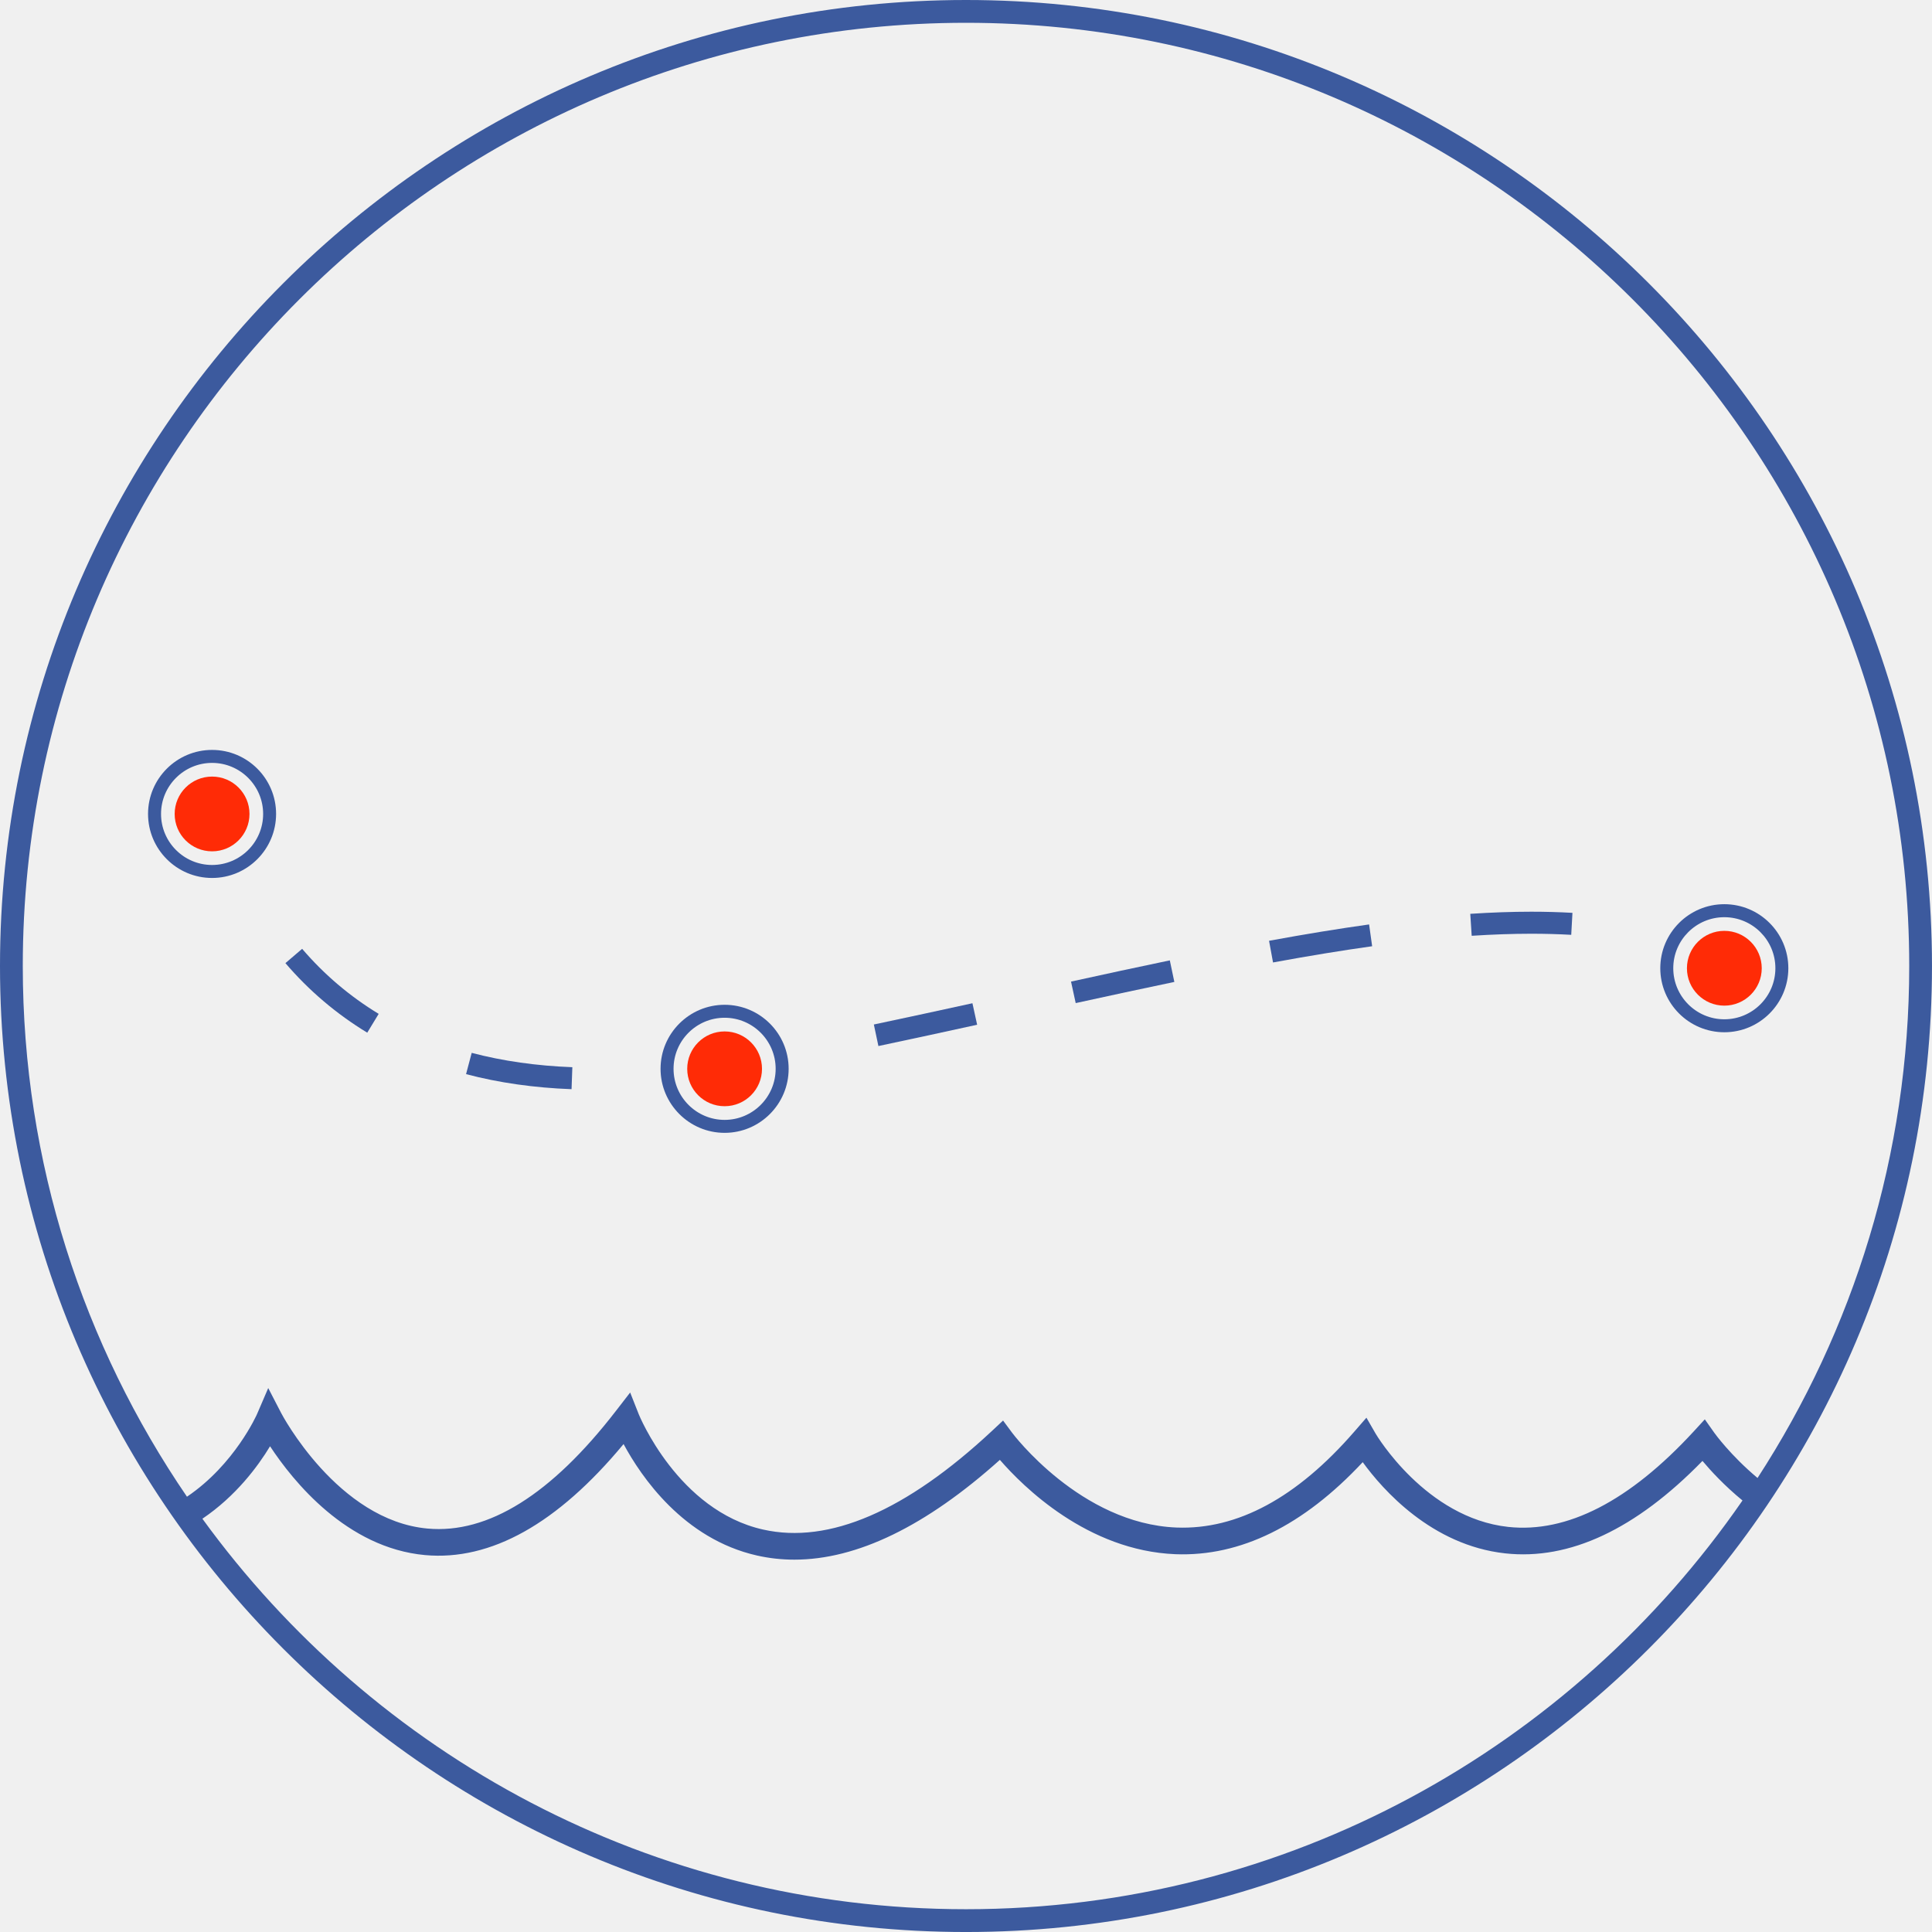
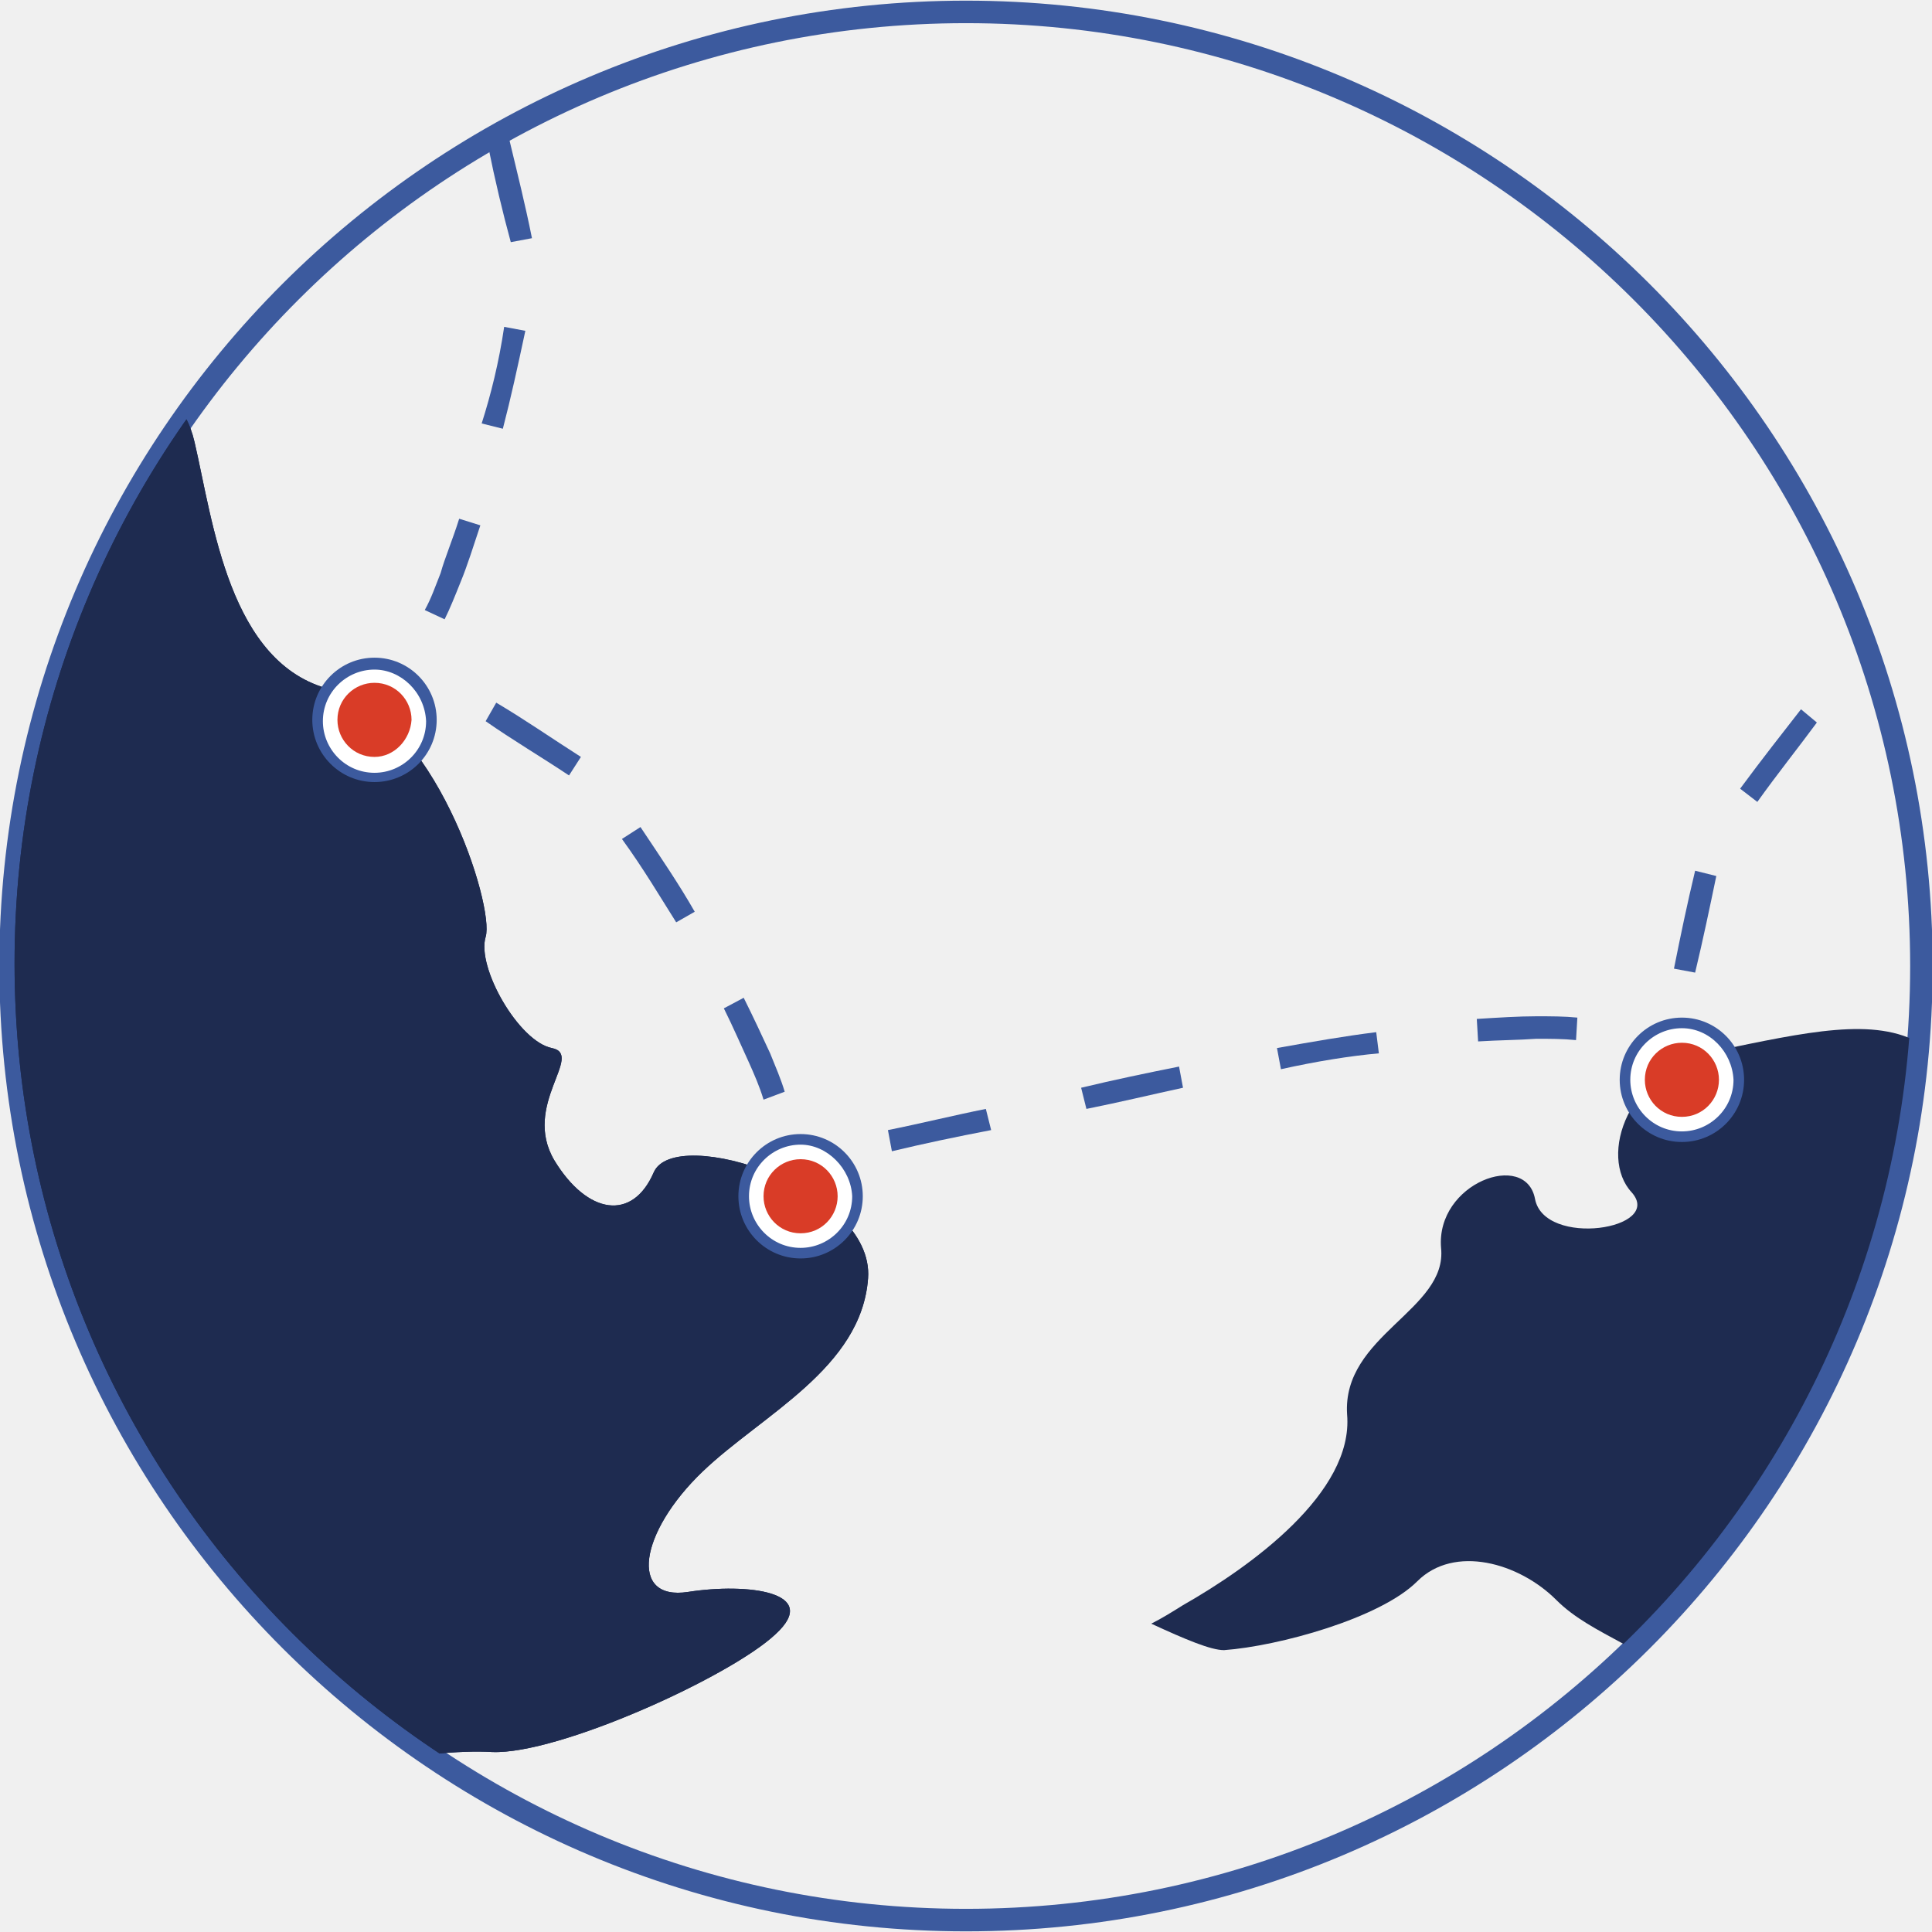
- <svg xmlns="http://www.w3.org/2000/svg" version="1.1" id="Ebene_1" x="0px" y="0px" width="146.021px" height="146.021px" viewBox="0 0 146.021 146.021" enable-background="new 0 0 146.021 146.021" xml:space="preserve">
+ <svg xmlns="http://www.w3.org/2000/svg" xmlns:xlink="http://www.w3.org/1999/xlink" version="1.1" id="Ebene_1" x="0px" y="0px" viewBox="0 0 146 146" style="enable-background:new 0 0 146 146;" xml:space="preserve">
+   <style type="text/css">
+ 	.st0{fill:none;stroke:#3C5A9E;stroke-width:1.701;stroke-miterlimit:10;}
+ 	.st1{clip-path:url(#SVGID_2_);fill:#1E2B50;}
+ 	.st2{clip-path:url(#SVGID_4_);fill:#1E2B50;}
+ 	.st3{clip-path:url(#SVGID_6_);fill:#1E2B50;}
+ 	.st4{fill:#3C5A9E;}
+ 	.st5{fill:#FFFFFF;}
+ 	.st6{fill:#D93C27;}
+ </style>
  <g>
-     <g>
-       <path fill="#3C5A9E" d="M43.198,82.321c-2.822-0.104-5.502-0.485-7.973-1.138l0.426-1.608c2.35,0.62,4.911,0.983,7.607,1.084    L43.198,82.321z M27.757,78.05c-2.332-1.416-4.413-3.184-6.185-5.256l1.264-1.082c1.658,1.938,3.604,3.593,5.785,4.916    L27.757,78.05z" />
-       <path fill="#3C5A9E" d="M66.39,79.06l-0.344-1.628c2.532-0.536,5.016-1.073,7.451-1.607l0.355,1.625    C71.414,77.984,68.927,78.525,66.39,79.06 M81.302,75.814l-0.354-1.625c2.549-0.561,5.039-1.098,7.467-1.604l0.342,1.63    C86.329,74.721,83.848,75.257,81.302,75.814 M96.216,72.743l-0.301-1.638c2.77-0.509,5.242-0.911,7.562-1.236l0.23,1.648    C101.411,71.839,98.96,72.239,96.216,72.743 M111.231,70.727l-0.107-1.66c1.605-0.104,3.15-0.16,4.605-0.16h0.012    c1.062,0,2.109,0.03,3.105,0.086l-0.092,1.661c-0.969-0.054-1.979-0.082-3.014-0.082h-0.012    C114.311,70.573,112.8,70.626,111.231,70.727" />
-       <path fill="#3C5A9E" d="M130.325,78.018c-2.67,0-4.84-2.17-4.84-4.841c0-2.668,2.17-4.838,4.84-4.838    c2.668,0,4.838,2.17,4.838,4.838C135.163,75.848,132.993,78.018,130.325,78.018 M130.325,69.322c-2.129,0-3.859,1.729-3.859,3.856    c0,2.129,1.73,3.86,3.859,3.86s3.859-1.731,3.859-3.86C134.184,71.052,132.454,69.322,130.325,69.322" />
-       <path fill="#3C5A9E" d="M54.766,85.621c-2.667,0-4.841-2.172-4.841-4.841c0-2.667,2.172-4.838,4.841-4.838    c2.67,0,4.84,2.171,4.84,4.838C59.606,83.449,57.436,85.621,54.766,85.621 M54.766,76.922c-2.128,0-3.859,1.732-3.859,3.858    c0,2.129,1.731,3.861,3.859,3.861s3.858-1.732,3.858-3.861C58.625,78.655,56.894,76.922,54.766,76.922" />
-       <path fill="#3C5A9E" d="M16.028,66.357c-2.668,0-4.839-2.171-4.839-4.84s2.171-4.838,4.839-4.838c2.671,0,4.839,2.169,4.839,4.838    C20.866,64.185,18.698,66.357,16.028,66.357 M16.028,57.66c-2.127,0-3.857,1.73-3.857,3.857c0,2.129,1.73,3.858,3.857,3.858    c2.129,0,3.86-1.729,3.86-3.858C19.888,59.39,18.156,57.66,16.028,57.66" />
-       <path fill="#3C5A9E" d="M129.571,108.295l-0.721-1.021l-0.844,0.919c-4.854,5.269-9.574,7.692-14.016,7.211    c-6.238-0.679-9.973-6.971-10.01-7.033l-0.705-1.221l-0.924,1.062c-4.33,4.983-8.828,7.414-13.42,7.24    c-7.264-0.282-12.396-7.107-12.445-7.178l-0.674-0.909l-0.824,0.771c-6.506,6.072-12.333,8.586-17.31,7.469    c-6.438-1.443-9.371-8.643-9.4-8.713l-0.65-1.646l-1.084,1.401c-4.874,6.308-9.657,9.299-14.229,8.882    c-6.79-0.614-11.023-8.647-11.063-8.729l-0.979-1.89l-0.841,1.955c-0.021,0.05-1.688,3.818-5.301,6.257    C6.316,101.688,1.722,87.88,1.722,73.01c0-39.309,31.979-71.287,71.288-71.287c39.309,0,71.29,31.979,71.29,71.287    c0,14.261-4.225,27.542-11.465,38.696C130.792,109.996,129.594,108.329,129.571,108.295 M73.01,144.299    c-23.713,0-44.745-11.647-57.713-29.513c2.533-1.71,4.198-3.961,5.114-5.477c1.737,2.64,5.793,7.683,11.716,8.225    c4.964,0.448,10.005-2.367,15.003-8.392c1.323,2.46,4.522,7.169,10.093,8.427c0.92,0.206,1.855,0.31,2.814,0.31    c4.733,0,9.944-2.526,15.534-7.542c1.752,2.021,6.621,6.861,13.268,7.13c4.906,0.188,9.66-2.146,14.156-6.956    c1.502,2.067,5.199,6.279,10.764,6.892c4.857,0.536,9.873-1.812,14.914-6.986c0.641,0.762,1.666,1.874,3.025,2.99    C118.825,132.047,97.329,144.299,73.01,144.299 M73.01,0C32.751,0,0,32.753,0,73.01c0,40.258,32.751,73.012,73.01,73.012    c40.258,0,73.01-32.753,73.01-73.012C146.02,32.752,113.268,0,73.01,0" />
+     <g id="g19_4_">
+       <g id="g21_4_">
+         <g id="g23_4_">
+           <path id="path25_4_" class="st0" d="M73,145.1c-39.8,0-72.2-32.3-72.2-72.1S33.2,0.9,73,0.9s72.2,32.3,72.2,72.1      S112.9,145.1,73,145.1z" />
+         </g>
+       </g>
    </g>
-     <path fill="#FF2B06" d="M130.325,76.007c-1.561,0-2.826-1.266-2.826-2.825c0-1.561,1.266-2.828,2.826-2.828   c1.562,0,2.828,1.268,2.828,2.828C133.153,74.741,131.885,76.007,130.325,76.007" />
-     <path fill="#FF2B06" d="M54.766,83.608c-1.562,0-2.826-1.266-2.826-2.827c0-1.559,1.265-2.825,2.826-2.825   c1.561,0,2.826,1.268,2.826,2.825C57.592,82.344,56.327,83.608,54.766,83.608" />
-     <path fill="#FF2B06" d="M16.028,64.344c-1.562,0-2.827-1.266-2.827-2.824c0-1.562,1.266-2.826,2.827-2.826s2.828,1.264,2.828,2.826   C18.856,63.078,17.59,64.344,16.028,64.344" />
+     <g id="g5_3_">
+       <g>
+         <g>
+           <g>
+             <g>
+               <g>
+                 <g>
+                   <g>
+                     <defs>
+                       <ellipse id="SVGID_1_" cx="72.8" cy="72.8" rx="71.7" ry="71.6" />
+                     </defs>
+                     <clipPath id="SVGID_2_">
+                       <use xlink:href="#SVGID_1_" style="overflow:visible;" />
+                     </clipPath>
+                     <path id="path13_3_" class="st1" d="M107.1,119.5c2.8-2.8,7.7-1.4,10.5,1.4c2.8,2.8,7,3.5,11.2,7.7c1.1,1.1,2.3,2.1,3.4,3           c0.4-3,0.5-8.8,1.8-11.9c1.4-3.2-1.4-7.3,0.9-7.3s8.7,0,8.7-4.1c0-4.2,1.9-2.8,3.2-5c1.4-2.3-4.2-6.8-5-8.2           s4.2-1.8,7.8-7.3c1.3-2,0.8-6-0.5-10.5c-0.6,1.6-1.9,2.8-3.9,1.6c-3.5-2.1-8.7-0.9-15.5,0.5c-6.8,1.4-8.9,8-6.4,10.7           c2.5,2.8-6.6,4.2-7.3,0.5c-0.7-3.7-7.5-1.2-7.1,3.7c0.5,4.7-7.5,6.6-7.1,12.6c0.5,5.9-7.3,11.5-12.4,14.4           c-0.8,0.5-1.6,1-2.4,1.4c2.6,1.2,4.5,2,5.5,2C96.6,124.4,104.3,122.3,107.1,119.5z" />
+                   </g>
+                 </g>
+               </g>
+             </g>
+           </g>
+         </g>
+       </g>
+       <g>
+         <g>
+           <g>
+             <g>
+               <g>
+                 <g>
+                   <g>
+                     <defs>
+                       <ellipse id="SVGID_3_" cx="72.8" cy="72.8" rx="71.7" ry="71.6" />
+                     </defs>
+                     <clipPath id="SVGID_4_">
+                       <use xlink:href="#SVGID_3_" style="overflow:visible;" />
+                     </clipPath>
+                     <path id="path15_3_" class="st2" d="M16.8-67.4c3.9-3.9,8.4-18.7,2.5-17.1C13.3-82.9,15.1-65.7,16.8-67.4 M-71.6-17.9           c6.1-0.2,13.2-10.7,10.3-13.7C-64.3-34.6-76.1-17.7-71.6-17.9 M65.6,96.6c0.5-6.8-14.6-11.7-16.2-8s-5,3.2-7.5-0.9           c-2.5-4.2,2.3-8-0.2-8.5s-5.7-6.1-5-8.4S32.8,53.9,25,52.1c-7.7-1.9-8.9-12.7-10.3-18.7s-6.4-2.8-10.3-7.8           s-10.5-2.5-13.9-2.3c-3.5,0.2,0-6.4,5.4-10.1s11.9-23,11.9-27c0-3.9-23.9-3.7-28.6-1.4c-4.5,2.3-9.1-3.5-5.2-5           c3.9-1.6,12.1-9.6,11.7-12.7C-14.8-36.1-8.6-39-12-42c-3.4-3-3.9,3.9-6.8,6.1c-3,2.3-9.6,1.6-16.7,0.2           c-7.1-1.4-9.8,8.7-9.6,13s-8.2,6.8-6.8,10.5s-1.6,6.4-3.9,4.3c-2.3-2.1-4.7-7.1-9.4-3.5C-69.7-7.7-60-2.9-54-2.3           c5.9,0.7-4.5,5-5.7,11.4s7.7,3.7,8.2,8.2s-12.9,5.4-12.9,9.7s7.5-2.1,11-3.9c3.5-1.9-1.8,10.7,6.4,9.4           c8.2-1.4,5.9-12.6,8.9-12.1s-1.4,5.9,1.2,10.7c2.5,4.7-5.9,12.1-5.4,15.5c0.5,3.5,16.9,3.5,22.1-2.1           C-15,39.1-12.5,45-16,49c-3.7,4.2-2.1,8,2.5,9.6s6.1,2.1,4.2,5.7c-2.1,3.7-0.2,10.5-1.4,13.9c-1.2,3.5-15.3,3-15.7,0.7           c-0.5-2.3-6.4-0.7-4.7,2.5c1.6,3.2-5,6.6-4.5,9.6s8.9,2.3,9.1,5.9c0.2,3.7-6.1,8-14.8,10.5s1.8,9.4,5.9,6.4           c4.2-3,3.2,2.1,9.1,2.1s9.6,4.7,16.2,2.3c6.6-2.5,6.4,0,1.4,3.9s-12.6-0.2-17.1,2.3s-23.1,20-19.7,24.2           c2.1,2.5,4.7-3.7,11.4-6.4c6.6-2.8,7.7,1.8,11.5,2.3c3.7,0.5,3.9-7.5,6.8-6.8c3,0.7,5.7-2.5,11.2-1.6           c5.4,0.9,9.4-1.2,12.1-3.5c2.8-2.3,10.1,4.5,12.4,3c2.3-1.6,12.4-3.5,17.3-3.2c5,0.2,18-5.7,21.4-8.9           c3.5-3.2-2.1-3.9-6.6-3.2s-3.7-4.5,1.1-9.1C57.6,106.9,65.1,103.4,65.6,96.6 M-59.2,40.1c-5.7-5.5-13.2,3.2-19.3,3.1           c-1,4.4-2.6,7.6-4.2,8.8c-2.4,1.8-6.9,8.3-3.5,9c3.5,0.7,9,6.2,9.7,2.1c0.7-4.2,3.1-9.7,9-2.8c1.4,1.7,3.2,3.2,5.1,4.6           c1-3.2,8.2-3.7,11.9-7.4C-46,52.8-52.9,46.2-59.2,40.1" />
+                   </g>
+                 </g>
+               </g>
+             </g>
+           </g>
+         </g>
+       </g>
+       <g>
+         <g>
+           <g>
+             <g>
+               <g>
+                 <g>
+                   <g>
+                     <defs>
+                       <ellipse id="SVGID_5_" cx="72.8" cy="72.8" rx="71.7" ry="71.6" />
+                     </defs>
+                     <clipPath id="SVGID_6_">
+                       <use xlink:href="#SVGID_5_" style="overflow:visible;" />
+                     </clipPath>
+                     <path id="path17_3_" class="st3" d="M16.8-67.4c3.9-3.9,8.4-18.7,2.5-17.1C13.3-82.9,15.1-65.7,16.8-67.4z M-71.6-17.9           c6.1-0.2,13.2-10.7,10.3-13.7C-64.3-34.6-76.1-17.7-71.6-17.9z M65.6,96.6c0.5-6.8-14.6-11.7-16.2-8s-5,3.2-7.5-0.9           c-2.5-4.2,2.3-8-0.2-8.5s-5.7-6.1-5-8.4S32.8,53.9,25,52.1c-7.7-1.9-8.9-12.7-10.3-18.7s-6.4-2.8-10.3-7.8           s-10.5-2.5-13.9-2.3c-3.5,0.2,0-6.4,5.4-10.1s11.9-23,11.9-27c0-3.9-23.9-3.7-28.6-1.4c-4.5,2.3-9.1-3.5-5.2-5           c3.9-1.6,12.1-9.6,11.7-12.7C-14.8-36.1-8.6-39-12-42c-3.4-3-3.9,3.9-6.8,6.1c-3,2.3-9.6,1.6-16.7,0.2           c-7.1-1.4-9.8,8.7-9.6,13s-8.2,6.8-6.8,10.5s-1.6,6.4-3.9,4.3c-2.3-2.1-4.7-7.1-9.4-3.5C-69.7-7.7-60-2.9-54-2.3           c5.9,0.7-4.5,5-5.7,11.4s7.7,3.7,8.2,8.2s-12.9,5.4-12.9,9.7s7.5-2.1,11-3.9c3.5-1.9-1.8,10.7,6.4,9.4           c8.2-1.4,5.9-12.6,8.9-12.1s-1.4,5.9,1.2,10.7c2.5,4.7-5.9,12.1-5.4,15.5c0.5,3.5,16.9,3.5,22.1-2.1           C-15,39.1-12.5,45-16,49c-3.7,4.2-2.1,8,2.5,9.6s6.1,2.1,4.2,5.7c-2.1,3.7-0.2,10.5-1.4,13.9c-1.2,3.5-15.3,3-15.7,0.7           c-0.5-2.3-6.4-0.7-4.7,2.5c1.6,3.2-5,6.6-4.5,9.6s8.9,2.3,9.1,5.9c0.2,3.7-6.1,8-14.8,10.5s1.8,9.4,5.9,6.4           c4.2-3,3.2,2.1,9.1,2.1s9.6,4.7,16.2,2.3c6.6-2.5,6.4,0,1.4,3.9s-12.6-0.2-17.1,2.3s-23.1,20-19.7,24.2           c2.1,2.5,4.7-3.7,11.4-6.4c6.6-2.8,7.7,1.8,11.5,2.3c3.7,0.5,3.9-7.5,6.8-6.8c3,0.7,5.7-2.5,11.2-1.6           c5.4,0.9,9.4-1.2,12.1-3.5c2.8-2.3,10.1,4.5,12.4,3c2.3-1.6,12.4-3.5,17.3-3.2c5,0.2,18-5.7,21.4-8.9           c3.5-3.2-2.1-3.9-6.6-3.2s-3.7-4.5,1.1-9.1C57.6,106.9,65.1,103.4,65.6,96.6z M-59.2,40.1c-5.7-5.5-13.2,3.2-19.3,3.1           c-1,4.4-2.6,7.6-4.2,8.8c-2.4,1.8-6.9,8.3-3.5,9c3.5,0.7,9,6.2,9.7,2.1c0.7-4.2,3.1-9.7,9-2.8c1.4,1.7,3.2,3.2,5.1,4.6           c1-3.2,8.2-3.7,11.9-7.4C-46,52.8-52.9,46.2-59.2,40.1z" />
+                   </g>
+                 </g>
+               </g>
+             </g>
+           </g>
+         </g>
+       </g>
+     </g>
+     <g id="g27_3_">
+       <circle id="circle29_3_" class="st4" cx="28.3" cy="54.4" r="4.7" />
+       <g id="g31_3_">
+         <g id="g33_3_">
+           <path id="path35_3_" class="st5" d="M28.3,50.6c-2.1,0-3.9,1.7-3.9,3.9c0,2.1,1.7,3.9,3.9,3.9c2.1,0,3.9-1.7,3.9-3.9      C32.1,52.3,30.3,50.6,28.3,50.6" />
+         </g>
+         <g id="g37_3_">
+           <path id="path39_3_" class="st6" d="M28.3,57.2c-1.6,0-2.8-1.3-2.8-2.8c0-1.6,1.3-2.8,2.8-2.8c1.6,0,2.8,1.3,2.8,2.8      C31,55.9,29.8,57.2,28.3,57.2" />
+         </g>
+       </g>
+     </g>
+     <g id="g41_3_">
+       <circle id="circle43_3_" class="st4" cx="127.1" cy="81.6" r="4.7" />
+       <g id="g45_3_">
+         <g id="g47_3_">
+           <path id="path49_3_" class="st5" d="M127.1,77.7c-2.1,0-3.9,1.7-3.9,3.9c0,2.1,1.7,3.9,3.9,3.9c2.1,0,3.9-1.7,3.9-3.9      C130.9,79.5,129.2,77.7,127.1,77.7" />
+         </g>
+         <g id="g51_3_">
+           <path id="path53_3_" class="st6" d="M127.1,84.4c-1.6,0-2.8-1.3-2.8-2.8c0-1.6,1.3-2.8,2.8-2.8c1.6,0,2.8,1.3,2.8,2.8      C129.9,83.1,128.7,84.4,127.1,84.4" />
+         </g>
+       </g>
+     </g>
+     <g id="g55_3_">
+       <circle id="circle57_3_" class="st4" cx="60.5" cy="90.4" r="4.7" />
+       <g id="g59_3_">
+         <g id="g61_3_">
+           <path id="path63_3_" class="st5" d="M60.5,86.5c-2.1,0-3.9,1.7-3.9,3.9c0,2.1,1.7,3.9,3.9,3.9c2.1,0,3.9-1.7,3.9-3.9      C64.3,88.3,62.5,86.5,60.5,86.5" />
+         </g>
+         <g id="g65_3_">
+           <path id="path67_3_" class="st6" d="M60.5,93.2c-1.6,0-2.8-1.3-2.8-2.8c0-1.6,1.3-2.8,2.8-2.8c1.6,0,2.8,1.3,2.8,2.8      S62.1,93.2,60.5,93.2" />
+         </g>
+       </g>
+     </g>
+     <g id="g69_3_">
+       <g id="g71_3_">
+         <path id="path73_3_" class="st4" d="M96.8,80.8l-0.3-1.6c2.8-0.5,5.1-0.9,7.5-1.2l0.2,1.6C102,79.8,99.5,80.2,96.8,80.8      M82.1,83.8l-0.4-1.6c2.5-0.6,4.9-1.1,7.4-1.6l0.3,1.6C87.1,82.7,84.6,83.3,82.1,83.8 M67.4,87l-0.3-1.6c2.5-0.5,4.9-1.1,7.4-1.6     l0.4,1.6C72.3,85.9,69.9,86.4,67.4,87" />
+       </g>
+       <path id="path75_3_" class="st4" d="M111.7,78.7l-0.1-1.7c1.6-0.1,3.2-0.2,4.5-0.2c1.1,0,2.1,0,3.1,0.1l-0.1,1.7    c-1-0.1-2-0.1-3-0.1C114.7,78.6,113.3,78.6,111.7,78.7" />
+     </g>
+     <g id="g77_3_">
+       <g id="g79_3_">
+         <path id="path81_3_" class="st4" d="M47,63.4l1.4-0.9c1.6,2.4,2.9,4.3,4.1,6.4l-1.4,0.8C49.9,67.8,48.6,65.6,47,63.4 M36.7,54.5     l0.8-1.4c2.2,1.3,4.2,2.7,6.4,4.1L43,58.6C40.9,57.2,38.7,55.9,36.7,54.5" />
+       </g>
+       <path id="path83_3_" class="st4" d="M54.7,76.2l1.5-0.8c0.7,1.4,1.4,2.9,2,4.2c0.4,1,0.8,1.9,1.1,2.9l-1.6,0.6    c-0.3-1-0.7-1.9-1.1-2.8C56,79,55.4,77.6,54.7,76.2" />
+     </g>
+     <g id="g85_3_">
+       <g id="g87_3_">
+         <path id="path89_3_" class="st4" d="M38.1,24.7l1.6,0.3c-0.6,2.8-1.1,5.1-1.7,7.4L36.4,32C37.1,29.8,37.7,27.4,38.1,24.7      M36.9,11.1l1.6-0.5c0.6,2.5,1.2,4.9,1.7,7.4l-1.6,0.3C38,16.1,37.4,13.6,36.9,11.1" />
+       </g>
+       <path id="path91_3_" class="st4" d="M34.7,39.2l1.6,0.5c-0.5,1.5-1,3.1-1.5,4.3c-0.4,1-0.8,2-1.2,2.8l-1.5-0.7    c0.5-0.9,0.8-1.8,1.2-2.8C33.6,42.2,34.2,40.8,34.7,39.2" />
+     </g>
+     <g id="g93_3_">
+       <g id="g95_3_">
+         <path id="path97_3_" class="st4" d="M132.8,60.6l-1.3-1c1.7-2.3,3.2-4.2,4.6-6l1.2,1C135.9,56.5,134.3,58.5,132.8,60.6      M128.1,73.5l-1.6-0.3c0.5-2.5,1-4.9,1.6-7.4l1.6,0.4C129.2,68.6,128.7,71,128.1,73.5" />
+       </g>
+     </g>
  </g>
</svg>
